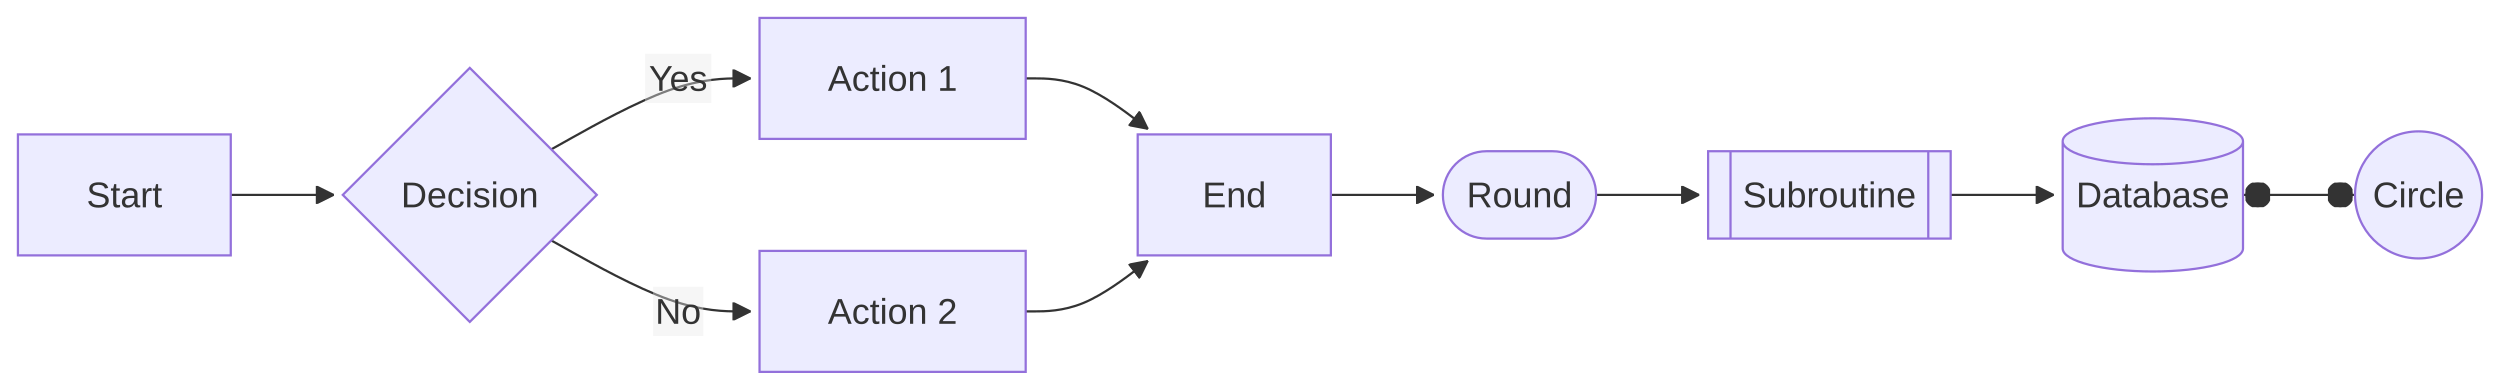
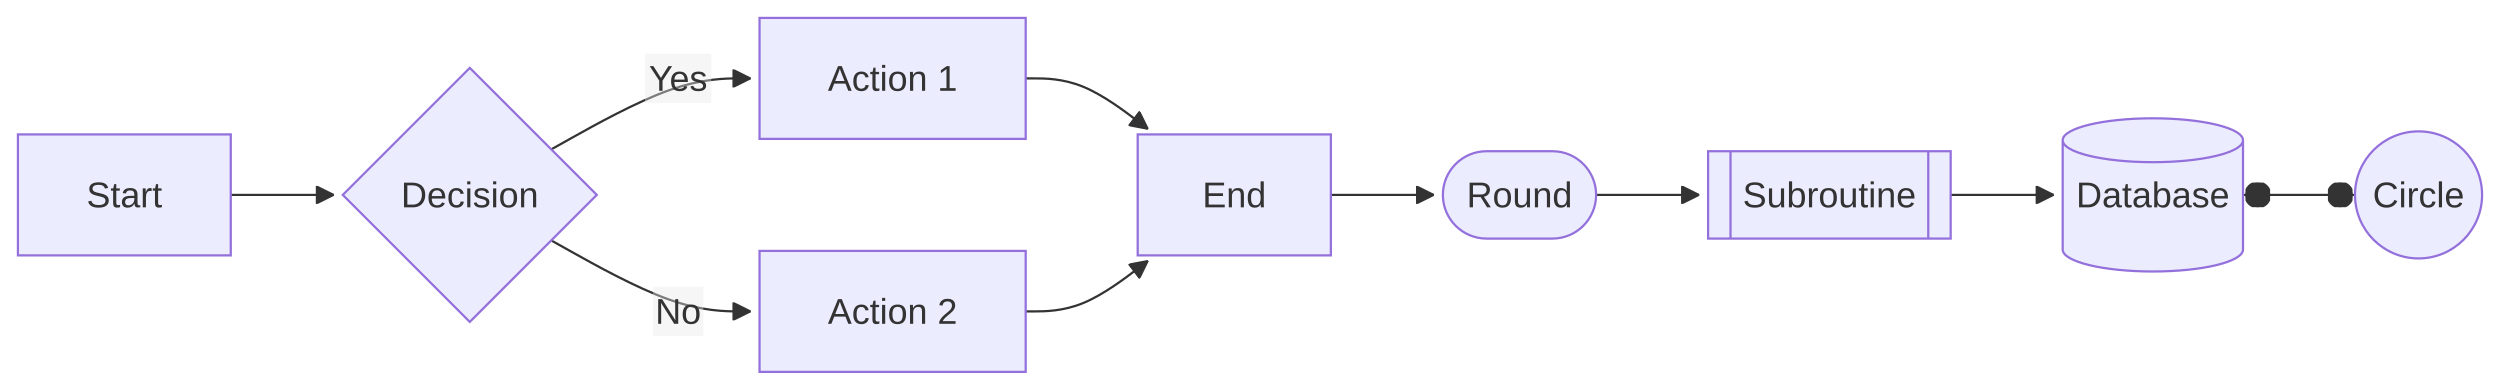
<svg xmlns="http://www.w3.org/2000/svg" width="1115.961" height="174" viewBox="-8 -8 1115.961 174" class="mermaid">
  <style>
.mermaid{font-family:trebuchet ms, verdana, arial, sans-serif;font-size:16px;fill:#333333;}
.error-icon{fill:#552222;}
.error-text{fill:#552222;stroke:#552222;}
.edge-thickness-normal{stroke-width:1px;}
.edge-thickness-thick{stroke-width:3.5px;}
.edge-pattern-solid{stroke-dasharray:0;}
.edge-thickness-invisible{stroke-width:0;fill:none;}
.edge-pattern-dashed{stroke-dasharray:3;}
.edge-pattern-dotted{stroke-dasharray:2;}
.marker{fill:#333333;stroke:#333333;}
.marker.cross{stroke:#333333;}
svg{font-family:trebuchet ms, verdana, arial, sans-serif;font-size:16px;}
p{margin:0;}
.label{font-family:trebuchet ms, verdana, arial, sans-serif;color:#333333;}
.cluster-label text{fill:#333333;}
.cluster-label span{color:#333333;}
.cluster-label span p{background-color:transparent;}
.label text,span{fill:#333333;color:#333333;}
.node rect,.node circle,.node ellipse,.node polygon,.node path{fill:#ECECFF;stroke:#9370DB;stroke-width:1px;}
.rough-node .label text,.node .label text,.image-shape .label,.icon-shape .label{text-anchor:middle;}
.node .katex path{fill:#000;stroke:#000;stroke-width:1px;}
.rough-node .label,.node .label,.image-shape .label,.icon-shape .label{text-align:center;}
.node.clickable{cursor:pointer;}
.root .anchor path{fill:#333333!important;stroke-width:0;stroke:#333333;}
.arrowheadPath{fill:#333333;}
.edgePath .path{stroke:#333333;stroke-width:2.0px;}
.flowchart-link{stroke:#333333;fill:none;}
.edgeLabel{background-color:rgba(232, 232, 232, 0.8);text-align:center;}
.edgeLabel p{background-color:rgba(232, 232, 232, 0.8);}
.edgeLabel rect{opacity:0.5;background-color:rgba(232, 232, 232, 0.8);fill:rgba(232, 232, 232, 0.8);}
.labelBkg{background-color:rgba(232, 232, 232, 0.5);}
.cluster rect{fill:#ffffde;stroke:#aaaa33;stroke-width:1px;}
.cluster text{fill:#333333;}
.cluster span{color:#333333;}
.flowchartTitleText{text-anchor:middle;font-size:18px;fill:#333333;}
rect.text{fill:none;stroke-width:0;}

  </style>
  <defs>
    <marker id="arrow_point" viewBox="0 0 10 10" refX="10" refY="5" markerWidth="8" markerHeight="8" orient="auto" markerUnits="userSpaceOnUse">
      <path d="M 0 0 L 10 5 L 0 10 z" class="marker" />
    </marker>
    <marker id="arrow_point_start" viewBox="0 0 10 10" refX="4.5" refY="5" markerWidth="8" markerHeight="8" orient="auto" markerUnits="userSpaceOnUse">
      <path d="M 0 5 L 10 10 L 10 0 z" class="marker" />
    </marker>
    <marker id="arrow_cross" viewBox="0 0 11 11" refX="12" refY="5.2" markerWidth="11" markerHeight="11" orient="auto" markerUnits="userSpaceOnUse">
      <path d="M 1 1 L 10 10 M 10 1 L 1 10" class="marker cross" fill="none" stroke-width="2" />
    </marker>
    <marker id="arrow_cross_start" viewBox="0 0 11 11" refX="-1" refY="5.2" markerWidth="11" markerHeight="11" orient="auto" markerUnits="userSpaceOnUse">
      <path d="M 1 1 L 10 10 M 10 1 L 1 10" class="marker cross" fill="none" stroke-width="2" />
    </marker>
    <marker id="arrow_circle" viewBox="0 0 10 10" refX="11" refY="5" markerWidth="11" markerHeight="11" orient="auto" markerUnits="userSpaceOnUse">
      <circle cx="5" cy="5" r="5" class="marker" />
    </marker>
    <marker id="arrow_circle_start" viewBox="0 0 10 10" refX="-1" refY="5" markerWidth="11" markerHeight="11" orient="auto" markerUnits="userSpaceOnUse">
      <circle cx="5" cy="5" r="5" class="marker" />
    </marker>
  </defs>
  <g class="root">
    <g class="clusters">

    </g>
    <g class="edgePaths">
      <g class="edge" id="edge-L-A-B-0">
        <path d="M95.008,79L99.174,79C103.341,79,111.674,79,119.341,79C127.008,79,134.008,79,137.508,79L141.008,79" class="edge-thickness-normal edge-pattern-solid edge-thickness-normal edge-pattern-solid flowchart-link" marker-end="url(#arrow_point)" />
      </g>
      <g class="edge" id="edge-L-B-C-0">
        <path d="M238.069,58.671L247.511,53.392C256.954,48.114,275.838,37.557,290.668,32.278C305.497,27,316.272,27,321.659,27L327.047,27" class="edge-thickness-normal edge-pattern-solid edge-thickness-normal edge-pattern-solid flowchart-link" marker-end="url(#arrow_point)" />
      </g>
      <g class="edge" id="edge-L-B-D-0">
        <path d="M238.069,99.329L247.511,104.608C256.954,109.886,275.838,120.443,290.668,125.722C305.497,131,316.272,131,321.659,131L327.047,131" class="edge-thickness-normal edge-pattern-solid edge-thickness-normal edge-pattern-solid flowchart-link" marker-end="url(#arrow_point)" />
      </g>
      <g class="edge" id="edge-L-C-E-0">
        <path d="M449.852,27L454.018,27C458.185,27,466.518,27,475.613,30.762C484.707,34.524,494.563,42.049,499.491,45.811L504.419,49.573" class="edge-thickness-normal edge-pattern-solid edge-thickness-normal edge-pattern-solid flowchart-link" marker-end="url(#arrow_point)" />
      </g>
      <g class="edge" id="edge-L-D-E-0">
        <path d="M449.852,131L454.018,131C458.185,131,466.518,131,475.613,127.238C484.707,123.476,494.563,115.951,499.491,112.189L504.419,108.427" class="edge-thickness-normal edge-pattern-solid edge-thickness-normal edge-pattern-solid flowchart-link" marker-end="url(#arrow_point)" />
      </g>
      <g class="edge" id="edge-L-E-F-0">
        <path d="M586.078,79L590.245,79C594.411,79,602.745,79,610.411,79C618.078,79,625.078,79,628.578,79L632.078,79" class="edge-thickness-normal edge-pattern-solid edge-thickness-normal edge-pattern-solid flowchart-link" marker-end="url(#arrow_point)" />
      </g>
      <g class="edge" id="edge-L-F-G-0">
        <path d="M704.477,79L708.643,79C712.81,79,721.143,79,728.81,79C736.477,79,743.477,79,746.977,79L750.477,79" class="edge-thickness-normal edge-pattern-solid edge-thickness-normal edge-pattern-solid flowchart-link" marker-end="url(#arrow_point)" />
      </g>
      <g class="edge" id="edge-L-G-H-0">
        <path d="M862.75,79L866.917,79C871.083,79,879.417,79,887.083,79C894.75,79,901.75,79,905.25,79L908.75,79" class="edge-thickness-normal edge-pattern-solid edge-thickness-normal edge-pattern-solid flowchart-link" marker-end="url(#arrow_point)" />
      </g>
      <g class="edge" id="edge-L-H-I-0">
        <path d="M993.242,79L997.409,79C1001.576,79,1009.909,79,1018.242,79C1026.576,79,1034.909,79,1039.076,79L1043.242,79" class="edge-thickness-normal edge-pattern-solid edge-thickness-normal edge-pattern-solid flowchart-link" marker-end="url(#arrow_circle)" marker-start="url(#arrow_circle_start)" />
      </g>
    </g>
    <g class="edgeLabels">
      <g class="edgeLabel" id="edge-label-L-B-C-0">
        <rect x="279.923" y="16" width="29.6" height="22" class="edge-label-bg" />
        <text x="294.723" y="27" class="edge-label" text-anchor="middle" dominant-baseline="central">Yes</text>
      </g>
      <g class="edgeLabel" id="edge-label-L-B-D-0">
        <rect x="283.523" y="120" width="22.4" height="22" class="edge-label-bg" />
        <text x="294.723" y="131" class="edge-label" text-anchor="middle" dominant-baseline="central">No</text>
      </g>
    </g>
    <g class="nodes">
      <g class="node default" id="node-A">
        <rect x="0" y="52" width="95.008" height="54" />
        <text x="47.504" y="79" class="label" text-anchor="middle" dominant-baseline="central">Start</text>
      </g>
      <g class="node default" id="node-B">
        <polygon points="201.703,22.305 258.398,79 201.703,135.695 145.008,79" />
        <text x="201.703" y="79" class="label" text-anchor="middle" dominant-baseline="central">Decision</text>
      </g>
      <g class="node default" id="node-C">
        <rect x="331.047" y="0" width="118.805" height="54" />
        <text x="390.449" y="27" class="label" text-anchor="middle" dominant-baseline="central">Action 1</text>
      </g>
      <g class="node default" id="node-D">
        <rect x="331.047" y="104" width="118.805" height="54" />
        <text x="390.449" y="131" class="label" text-anchor="middle" dominant-baseline="central">Action 2</text>
      </g>
      <g class="node default" id="node-E">
        <rect x="499.852" y="52" width="86.227" height="54" />
        <text x="542.965" y="79" class="label" text-anchor="middle" dominant-baseline="central">End</text>
      </g>
      <g class="node default" id="node-F">
        <path d="M 655.578 59.5 H 684.977 A 19.5 19.5 0 0 1 684.977 98.5 H 655.578 A 19.5 19.5 0 0 1 655.578 59.5 Z" />
        <text x="670.277" y="79" class="label" text-anchor="middle" dominant-baseline="central">Round</text>
      </g>
      <g class="node default" id="node-G">
        <polygon points="764.477,59.5 852.75,59.5 852.75,98.5 764.477,98.5 764.477,59.5 754.477,59.5 862.75,59.5 862.75,98.5 754.477,98.5 754.477,59.5" />
        <text x="808.613" y="79" class="label" text-anchor="middle" dominant-baseline="central">Subroutine</text>
      </g>
      <g class="node default" id="node-H">
-         <path d="M 912.75 55.068 a 40.246 10.257 0 0 0 80.492 0 a 40.246 10.257 0 0 0 -80.492 0 l 0 47.864 a 40.246 10.257 0 0 0 80.492 0 l 0 -47.864" />
+         <path d="M 912.75 54.604 a 40.246 9.793 0 0 0 80.492 0 a 40.246 9.793 0 0 0 -80.492 0 l 0 48.793 a 40.246 9.793 0 0 0 80.492 0 l 0 -48.793" />
        <text x="952.996" y="79" class="label" text-anchor="middle" dominant-baseline="central">Database</text>
      </g>
      <g class="node default" id="node-I">
        <circle cx="1071.602" cy="79" r="28.359" />
        <text x="1071.602" y="79" class="label" text-anchor="middle" dominant-baseline="central">Circle</text>
      </g>
    </g>
  </g>
</svg>
